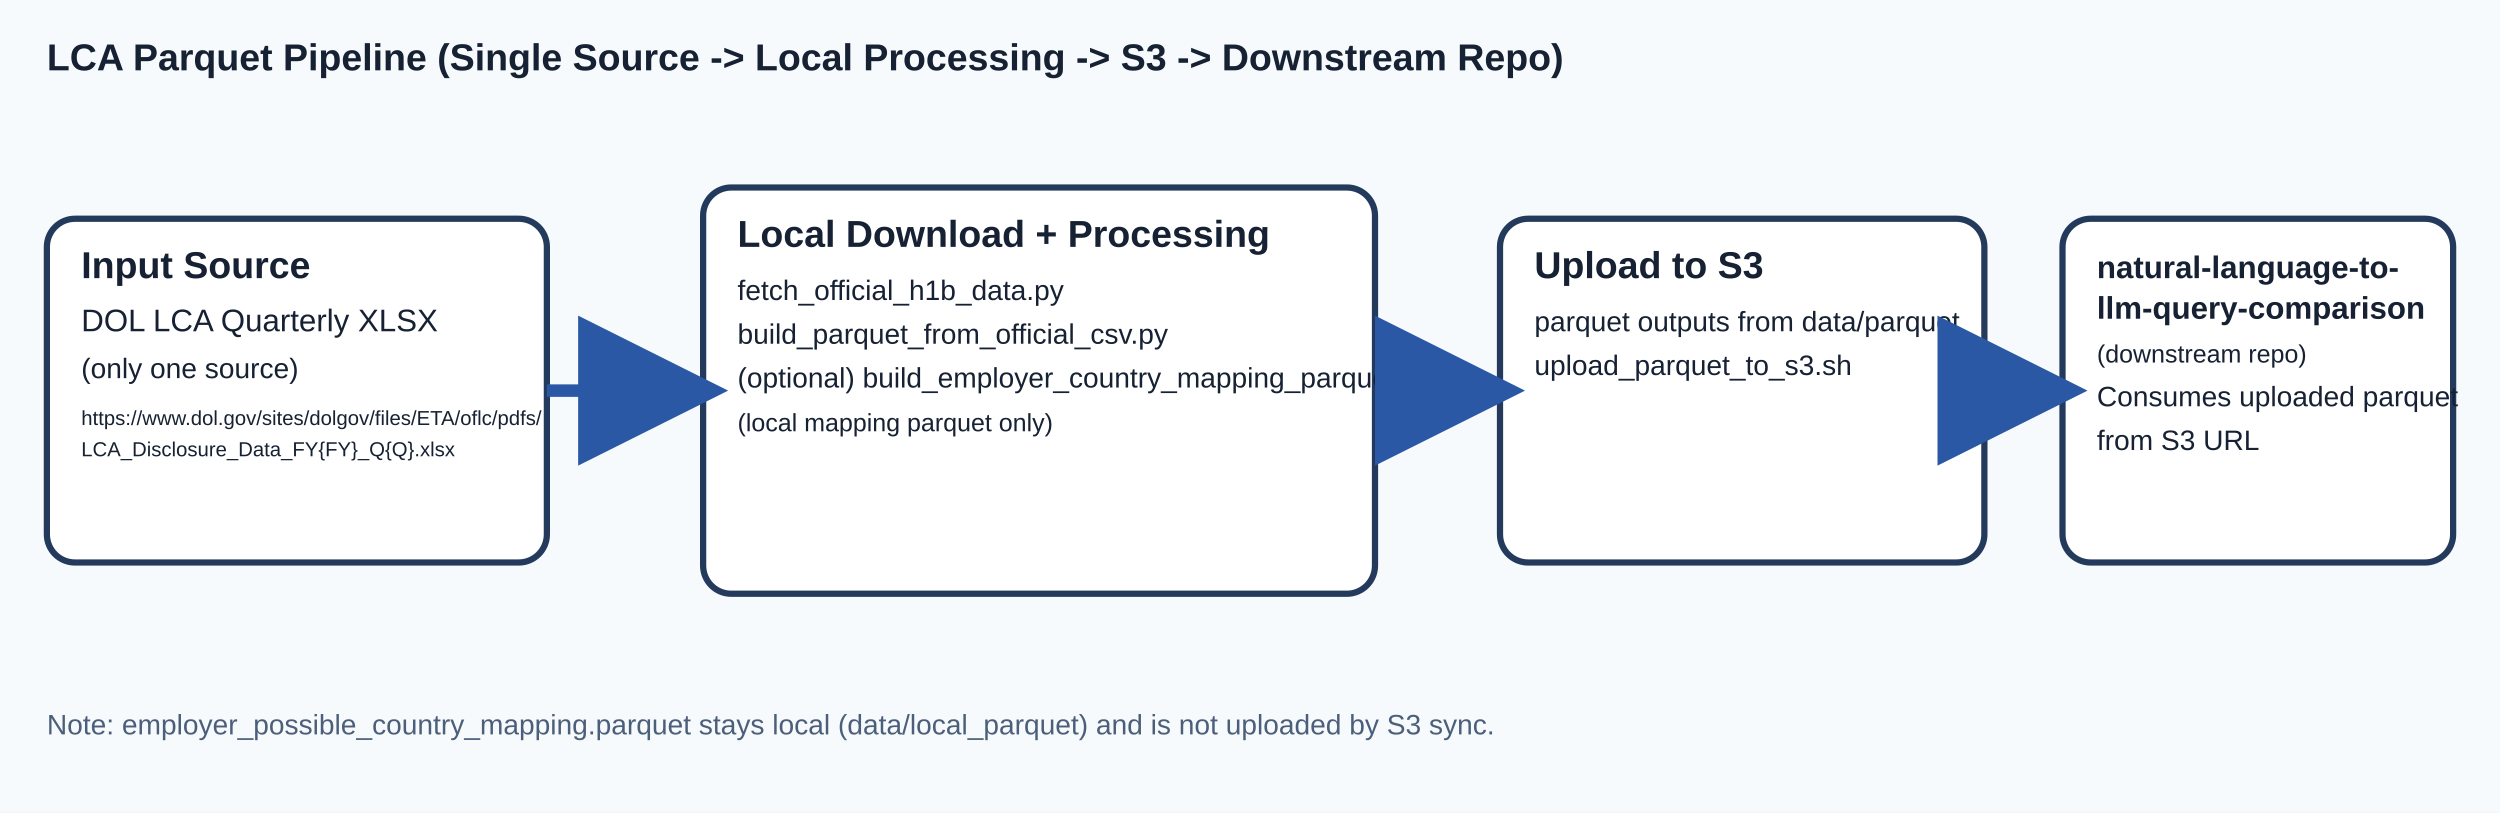
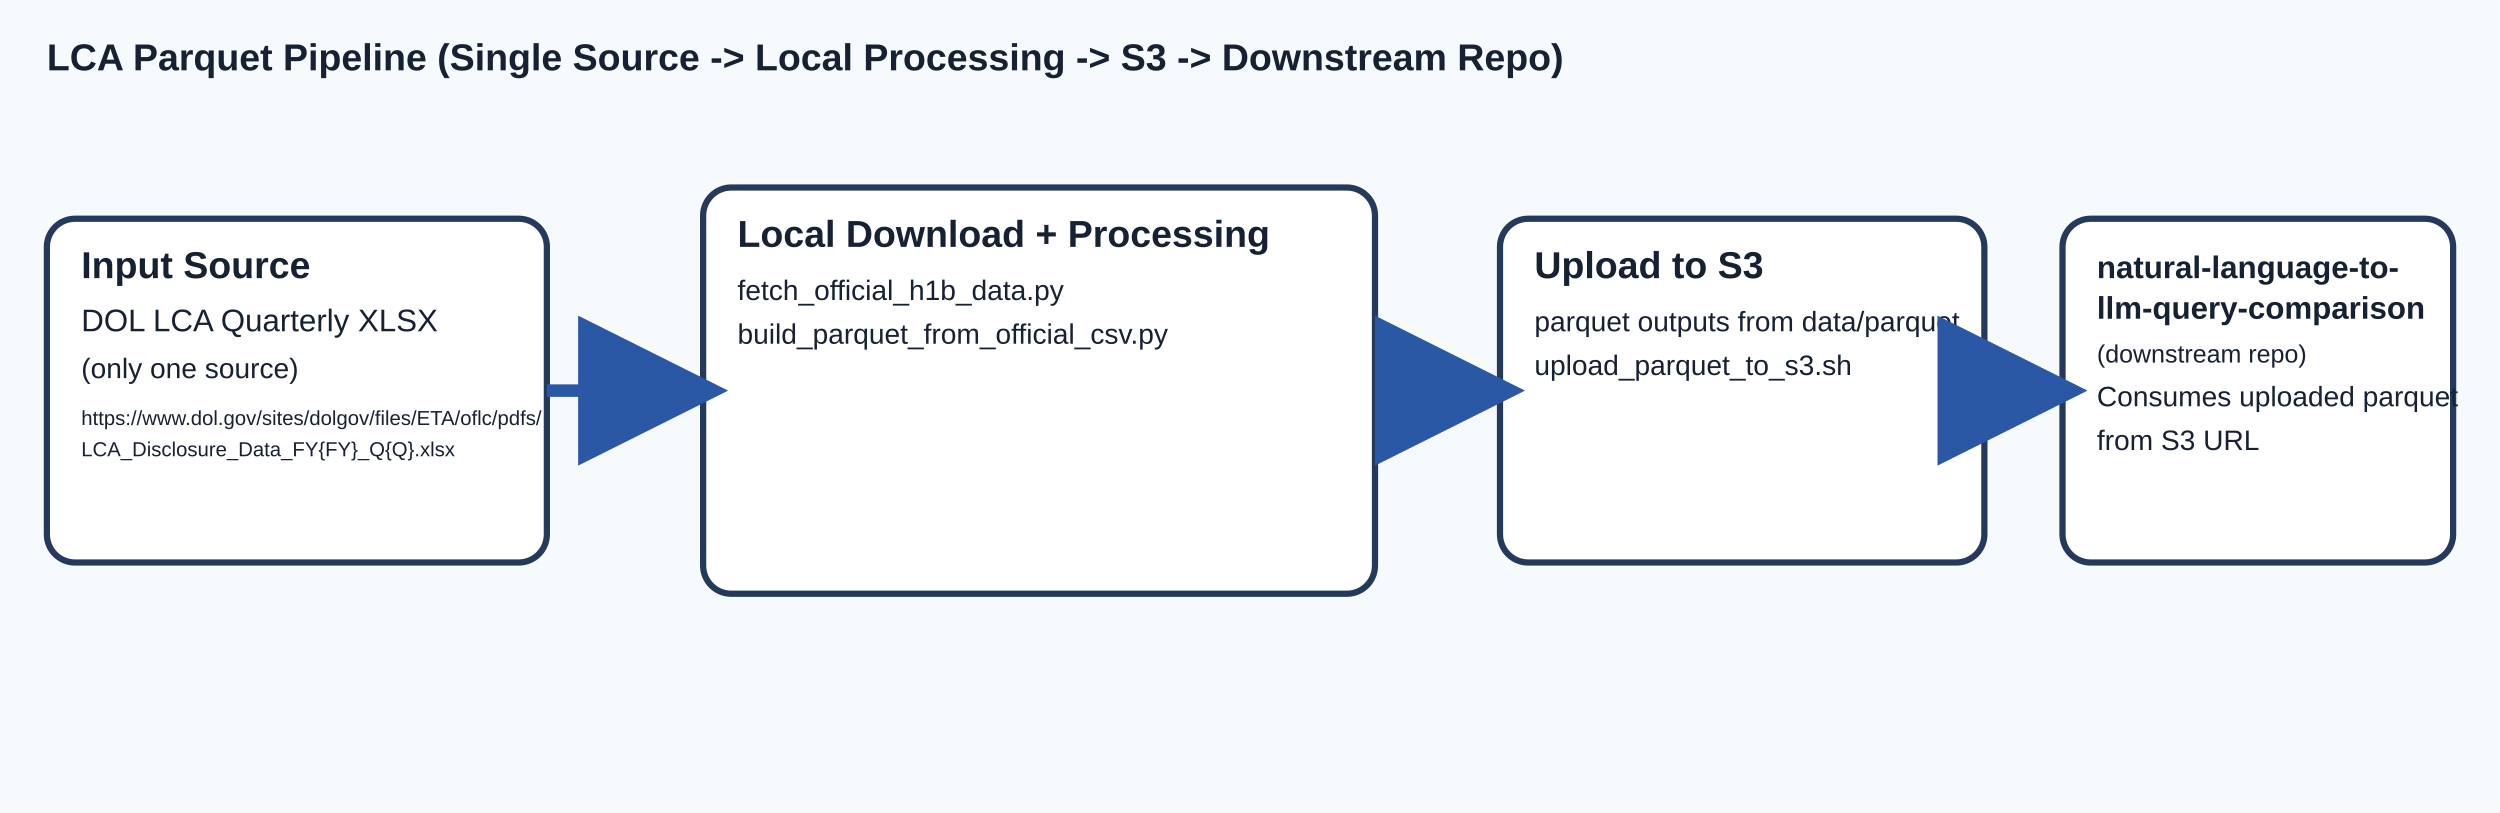
<svg xmlns="http://www.w3.org/2000/svg" width="1600" height="520" viewBox="0 0 1600 520">
  <rect width="1600" height="520" fill="#f7fafc" />
  <text x="30" y="45" font-size="24" font-family="Arial, Helvetica, sans-serif" fill="#162133" font-weight="bold">
    LCA Parquet Pipeline (Single Source -&gt; Local Processing -&gt; S3 -&gt; Downstream Repo)
  </text>
  <defs>
    <marker id="arrow" markerWidth="12" markerHeight="12" refX="10" refY="6" orient="auto" markerUnits="strokeWidth">
      <path d="M 0 0 L 12 6 L 0 12 z" fill="#2a58a5" />
    </marker>
  </defs>
  <rect x="30" y="140" rx="18" ry="18" width="320" height="220" fill="#ffffff" stroke="#243a5c" stroke-width="4" />
  <text x="52" y="178" font-size="24" font-family="Arial, Helvetica, sans-serif" fill="#162133" font-weight="bold">Input Source</text>
  <text x="52" y="212" font-size="20" font-family="Arial, Helvetica, sans-serif" fill="#162133">DOL LCA Quarterly XLSX</text>
  <text x="52" y="242" font-size="18" font-family="Arial, Helvetica, sans-serif" fill="#162133">(only one source)</text>
  <text x="52" y="272" font-size="13" font-family="Arial, Helvetica, sans-serif" fill="#162133">https://www.dol.gov/sites/dolgov/files/ETA/oflc/pdfs/</text>
  <text x="52" y="292" font-size="13" font-family="Arial, Helvetica, sans-serif" fill="#162133">LCA_Disclosure_Data_FY{FY}_Q{Q}.xlsx</text>
  <rect x="450" y="120" rx="18" ry="18" width="430" height="260" fill="#ffffff" stroke="#243a5c" stroke-width="4" />
  <text x="472" y="158" font-size="24" font-family="Arial, Helvetica, sans-serif" fill="#162133" font-weight="bold">Local Download + Processing</text>
  <text x="472" y="192" font-size="18" font-family="Arial, Helvetica, sans-serif" fill="#162133">fetch_official_h1b_data.py</text>
  <text x="472" y="220" font-size="18" font-family="Arial, Helvetica, sans-serif" fill="#162133">build_parquet_from_official_csv.py</text>
-   <text x="472" y="248" font-size="18" font-family="Arial, Helvetica, sans-serif" fill="#162133">(optional) build_employer_country_mapping_parquet.py</text>
-   <text x="472" y="276" font-size="16" font-family="Arial, Helvetica, sans-serif" fill="#162133">(local mapping parquet only)</text>
  <rect x="960" y="140" rx="18" ry="18" width="310" height="220" fill="#ffffff" stroke="#243a5c" stroke-width="4" />
  <text x="982" y="178" font-size="24" font-family="Arial, Helvetica, sans-serif" fill="#162133" font-weight="bold">Upload to S3</text>
  <text x="982" y="212" font-size="18" font-family="Arial, Helvetica, sans-serif" fill="#162133">parquet outputs from data/parquet</text>
  <text x="982" y="240" font-size="18" font-family="Arial, Helvetica, sans-serif" fill="#162133">upload_parquet_to_s3.sh</text>
  <rect x="1320" y="140" rx="18" ry="18" width="250" height="220" fill="#ffffff" stroke="#243a5c" stroke-width="4" />
  <text x="1342" y="178" font-size="20" font-family="Arial, Helvetica, sans-serif" fill="#162133" font-weight="bold">natural-language-to-</text>
  <text x="1342" y="204" font-size="20" font-family="Arial, Helvetica, sans-serif" fill="#162133" font-weight="bold">llm-query-comparison</text>
  <text x="1342" y="232" font-size="16" font-family="Arial, Helvetica, sans-serif" fill="#162133">(downstream repo)</text>
  <text x="1342" y="260" font-size="18" font-family="Arial, Helvetica, sans-serif" fill="#162133">Consumes uploaded parquet</text>
  <text x="1342" y="288" font-size="18" font-family="Arial, Helvetica, sans-serif" fill="#162133">from S3 URL</text>
  <line x1="350" y1="250" x2="450" y2="250" stroke="#2a58a5" stroke-width="8" marker-end="url(#arrow)" />
  <line x1="880" y1="250" x2="960" y2="250" stroke="#2a58a5" stroke-width="8" marker-end="url(#arrow)" />
  <line x1="1270" y1="250" x2="1320" y2="250" stroke="#2a58a5" stroke-width="8" marker-end="url(#arrow)" />
-   <text x="30" y="470" font-size="18" font-family="Arial, Helvetica, sans-serif" fill="#4c5f7a">
-     Note: employer_possible_country_mapping.parquet stays local (data/local_parquet) and is not uploaded by S3 sync.
-   </text>
</svg>
